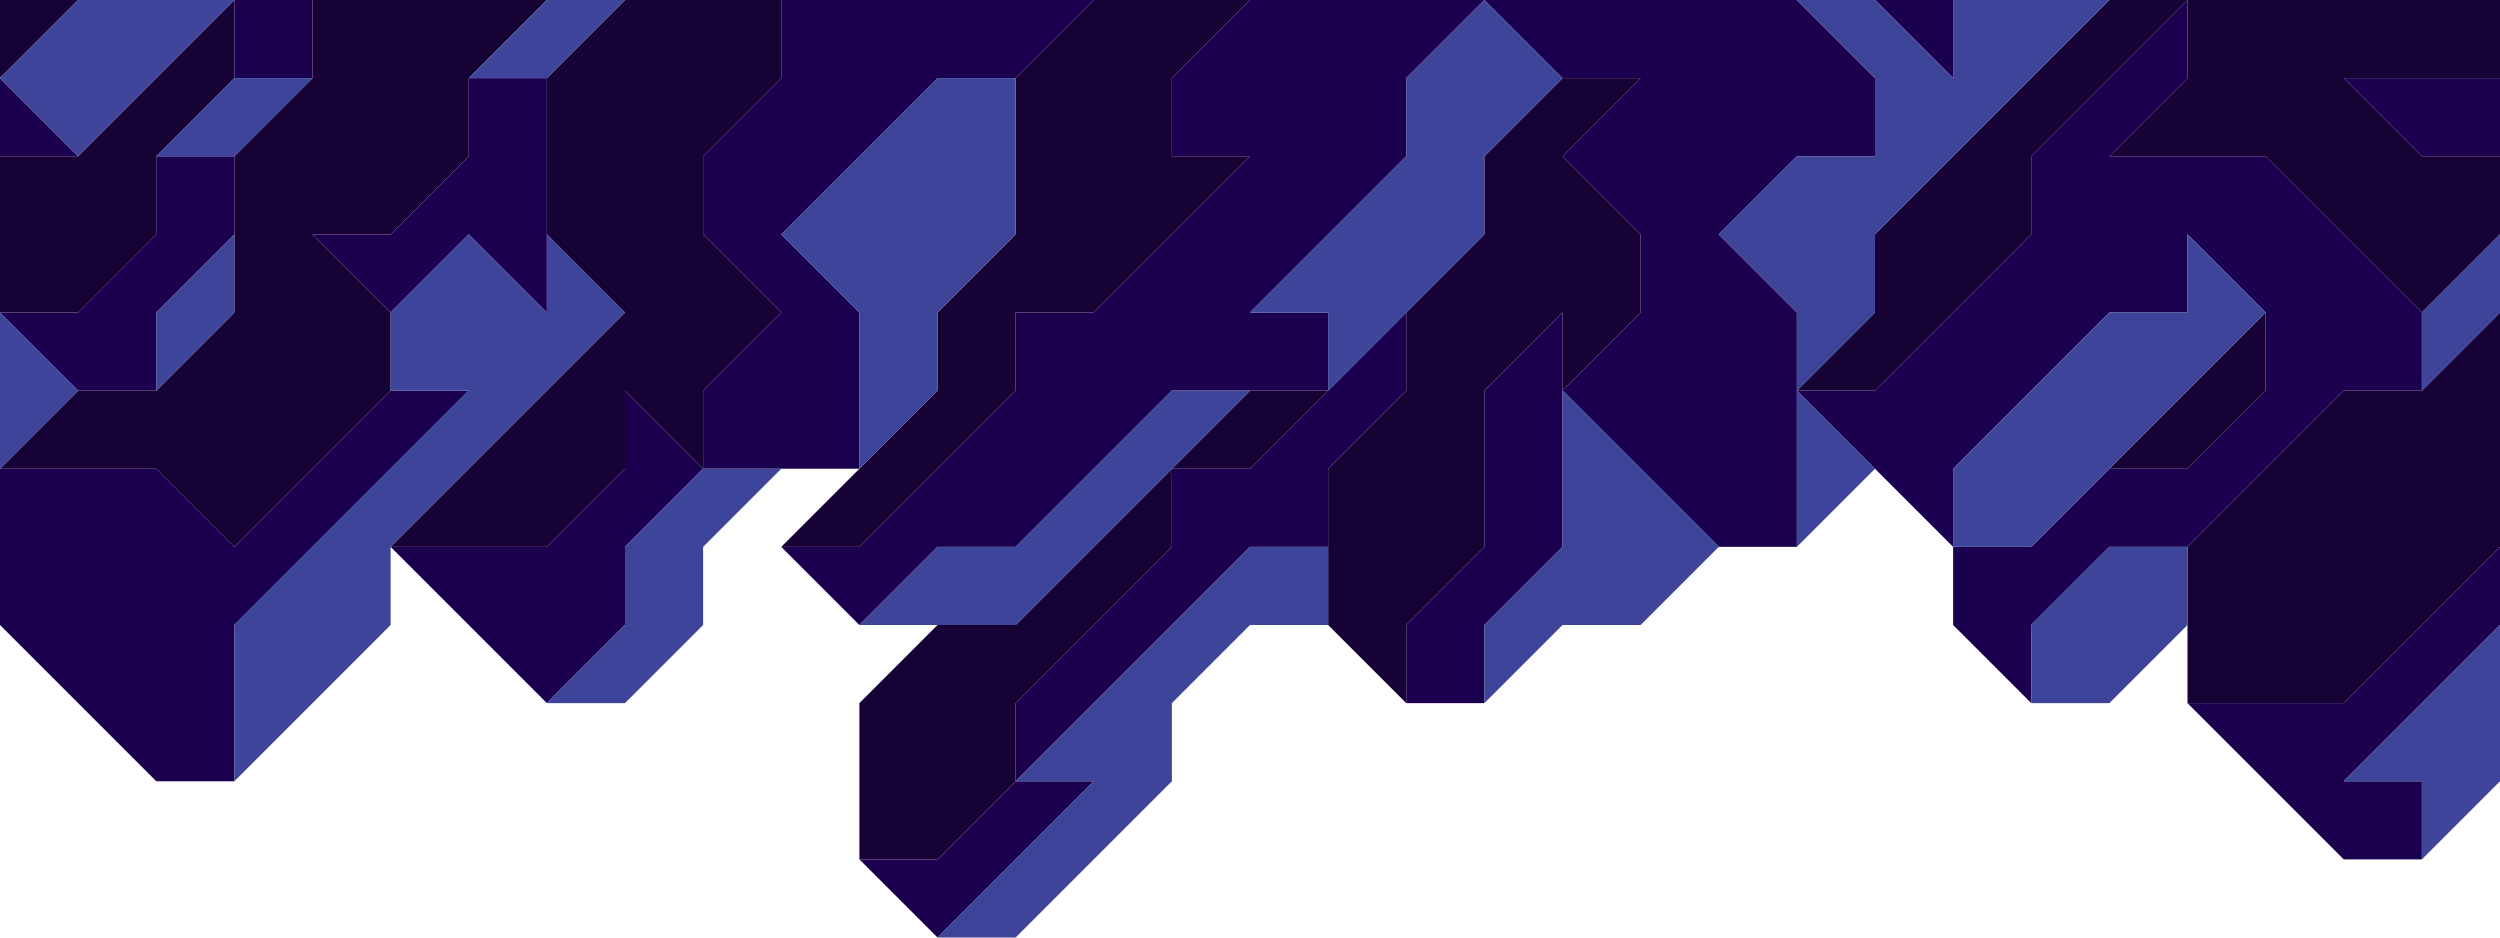
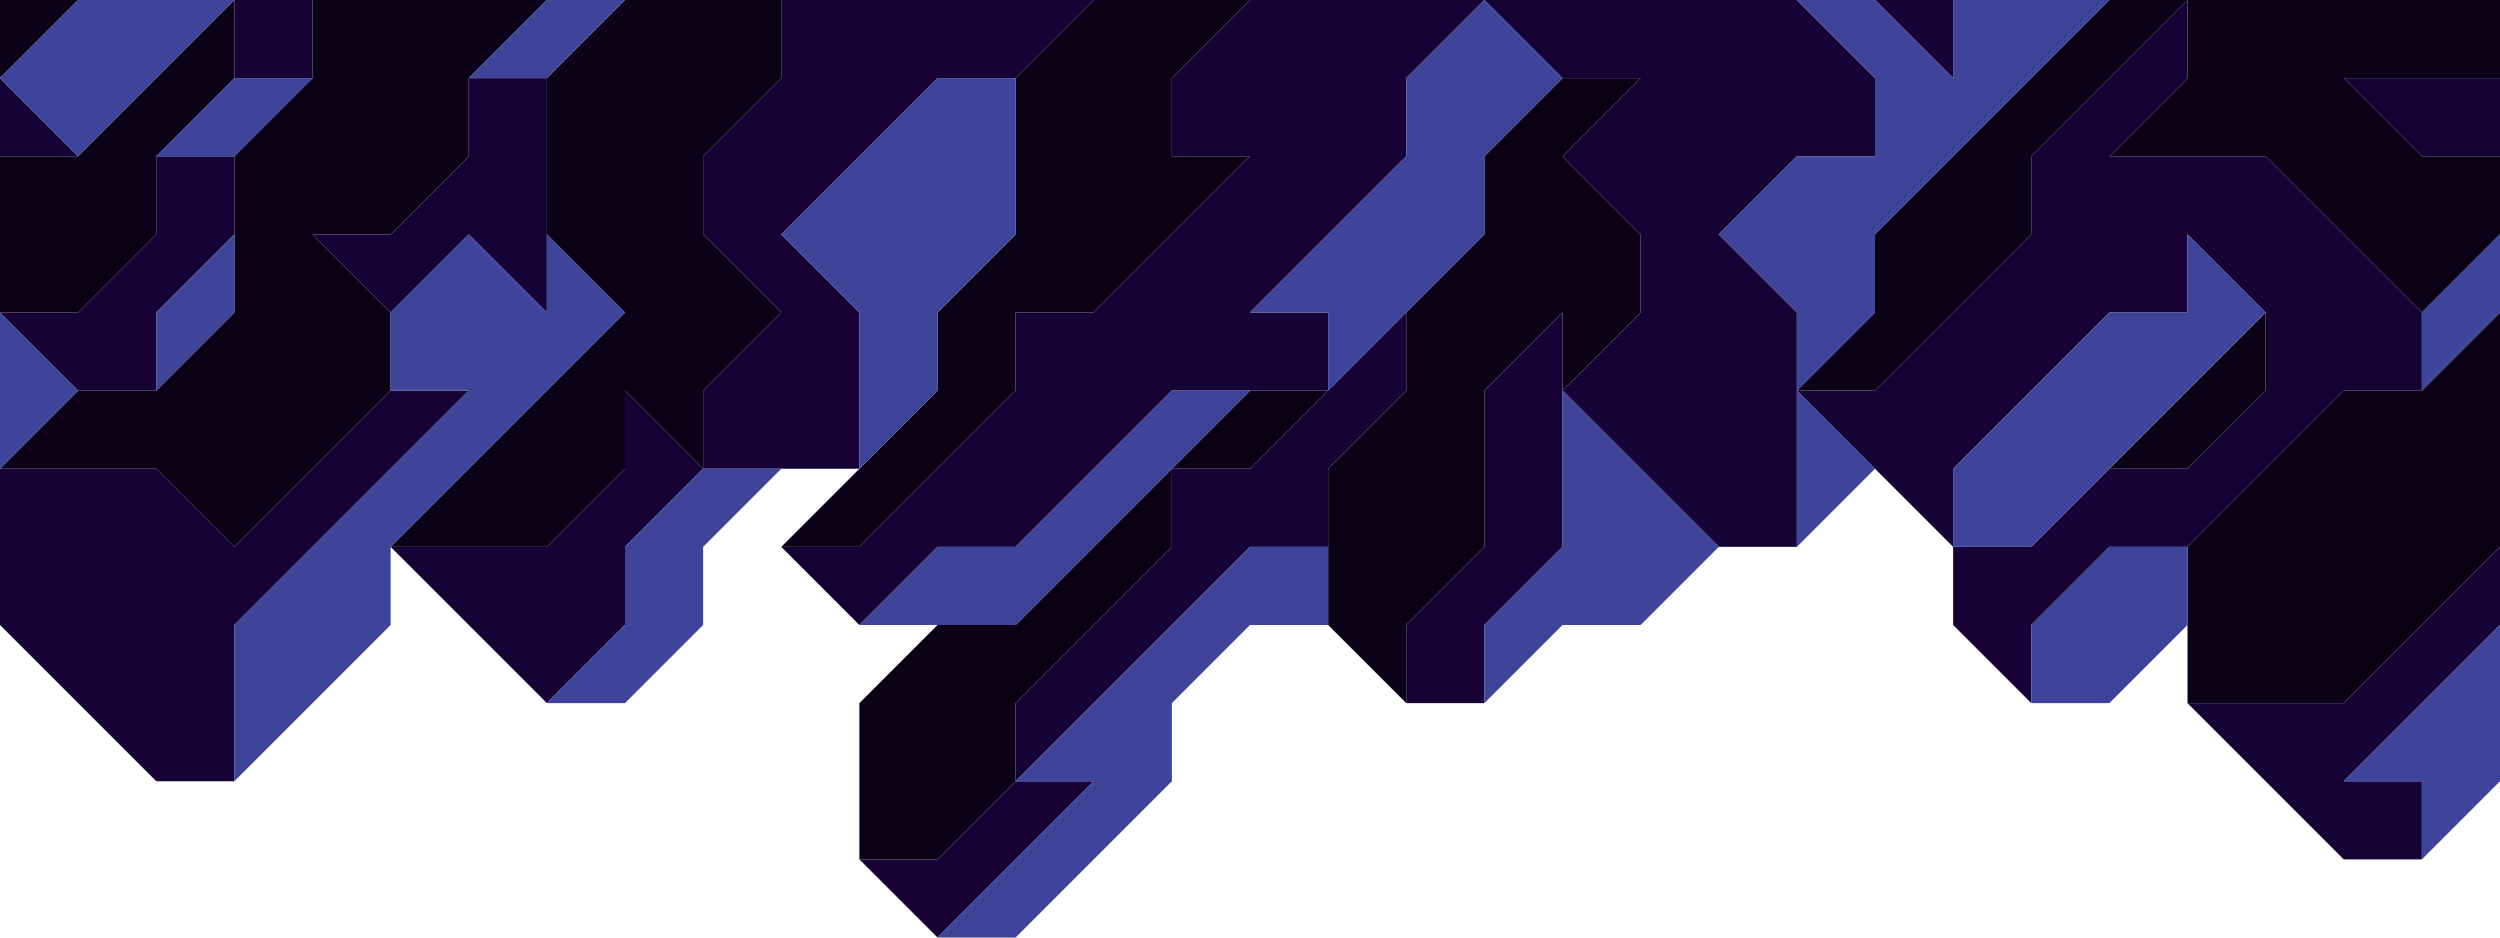
<svg xmlns="http://www.w3.org/2000/svg" style="isolation:isolate" viewBox="0 0 512 192" width="512px" height="192px">
  <defs>
    <clipPath id="_clipPath_maiK7MCLgEpx7gMfbFXQrqmpsegp7GKr">
      <rect width="512" height="192" />
    </clipPath>
  </defs>
  <g clip-path="url(#_clipPath_maiK7MCLgEpx7gMfbFXQrqmpsegp7GKr)">
-     <path d=" M 16 0 L 0 0 L 0 16 L 16 0 L 16 0 L 16 0 L 16 0 L 16 0 L 16 0 L 16 0 L 16 0 L 16 0 L 16 0 L 16 0 L 16 0 L 16 0 L 16 0 L 16 0 L 16 0 Z  M 144 80 L 160 64 L 144 48 L 144 32 L 160 16 L 160 0 L 128 0 L 112 16 L 112 48 L 128 64 L 128 80 L 144 96 L 144 80 L 144 80 L 144 80 L 144 80 L 144 80 L 144 80 L 144 80 L 144 80 L 144 80 L 144 80 L 144 80 Z  M 160 112 L 176 112 L 208 80 L 208 64 L 224 64 L 256 32 L 240 32 L 240 16 L 256 0 L 224 0 L 208 16 L 208 48 L 192 64 L 192 80 L 160 112 L 160 112 L 160 112 L 160 112 L 160 112 L 160 112 L 160 112 L 160 112 L 160 112 L 160 112 L 160 112 L 160 112 L 160 112 L 160 112 L 160 112 L 160 112 Z  M 16 64 L 32 48 L 32 32 L 48 16 L 48 0 L 16 32 L 0 32 L 0 64 L 16 64 L 16 64 L 16 64 L 16 64 L 16 64 L 16 64 L 16 64 L 16 64 L 16 64 L 16 64 L 16 64 L 16 64 L 16 64 L 16 64 L 16 64 Z  M 80 80 L 48 48 L 48 64 L 32 80 L 16 80 L 0 96 L 32 96 L 48 112 L 80 80 L 80 80 L 80 80 L 80 80 L 80 80 L 80 80 L 80 80 L 80 80 L 80 80 L 80 80 L 80 80 L 80 80 L 80 80 L 80 80 Z  M 96 16 L 112 0 L 64 0 L 64 16 L 48 32 L 48 48 L 80 80 L 80 64 L 64 48 L 80 48 L 96 32 L 96 16 L 96 16 L 96 16 L 96 16 L 96 16 L 96 16 L 96 16 L 96 16 L 96 16 L 96 16 L 96 16 L 96 16 Z  M 128 64 L 128 64 L 128 96 L 112 112 L 80 112 L 128 64 L 128 64 L 128 64 L 128 64 L 128 64 L 128 64 L 128 64 L 128 64 L 128 64 L 128 64 L 128 64 L 128 64 Z  M 304 48 L 304 48 L 288 64 L 288 80 L 272 96 L 272 128 L 288 144 L 288 128 L 304 112 L 304 112 L 304 80 L 320 64 L 320 64 L 320 80 L 336 64 L 336 48 L 320 32 L 336 16 L 320 16 L 304 32 L 304 48 L 304 48 L 304 48 L 304 48 L 304 48 L 304 48 L 304 48 Z  M 0 16 L 0 0 L 0 16 L 0 16 L 0 16 L 0 16 L 0 16 L 0 16 L 0 16 L 0 16 L 0 16 L 0 16 Z  M 240 96 L 240 96 L 256 96 L 272 80 L 256 80 L 240 96 L 240 96 L 240 96 L 240 96 L 240 96 L 240 96 L 240 96 L 240 96 L 240 96 Z  M 208 160 L 192 176 L 176 176 L 176 144 L 192 128 L 208 128 L 240 96 L 240 112 L 208 144 L 208 160 L 208 160 L 208 160 L 208 160 L 208 160 L 208 160 L 208 160 L 208 160 Z  M 384 80 L 416 48 L 416 32 L 448 0 L 432 0 L 384 48 L 384 64 L 368 80 L 384 80 L 384 80 L 384 80 L 384 80 L 384 80 Z  M 432 32 L 464 32 L 480 16 L 480 16 L 512 16 L 512 0 L 448 0 L 448 16 L 432 32 L 432 32 L 432 32 L 432 32 Z  M 512 48 L 512 32 L 496 32 L 480 16 L 480 16 L 464 32 L 496 64 L 512 48 L 512 48 L 512 48 Z  M 432 96 L 448 96 L 464 80 L 464 64 L 432 96 L 432 96 Z  M 480 144 L 512 112 L 512 64 L 496 80 L 480 80 L 448 112 L 448 144 L 480 144 Z  M 496 16" fill-rule="evenodd" fill="#170236" />
-     <path d=" M 440.928 40.928 L 432 32 L 448 16 L 448 0 L 416 32 L 416 48 L 384 80 L 384 80 L 368 80 L 400 112 L 400 96 L 400 96 L 384.164 80.164 L 384.164 80.164 L 400 96 L 432 64 L 448 64 L 448 48 L 480 80 L 496 80 L 496 64 L 464 32 L 432 32 L 440.928 40.928 Z  M 288 64 L 288 80 L 272 96 L 272 112 L 256 112 L 208 160 L 208 160 L 208 144 L 240 112 L 240 96 L 256 96 L 288 64 L 288 64 L 288 64 L 288 64 L 288 64 L 288 64 L 288 64 L 288 64 L 288 64 L 288 64 L 288 64 L 288 64 L 288 64 L 288 64 Z  M 336 16 L 320 16 L 304 0 L 368 0 L 384 16 L 384 16 L 384 16 L 384 16 L 384 16 L 384 16 L 384 32 L 368 32 L 352 48 L 368 64 L 368 112 L 352 112 L 320 80 L 336 64 L 336 48 L 320 32 L 336 16 L 336 16 L 336 16 L 336 16 L 336 16 L 336 16 L 336 16 Z  M 176 96 L 176 64 L 160 48 L 192 16 L 208 16 L 224 0 L 160 0 L 160 16 L 144 32 L 144 48 L 160 64 L 144 80 L 144 96 L 176 96 L 176 96 L 176 96 L 176 96 L 176 96 L 176 96 L 176 96 L 176 96 L 176 96 L 176 96 L 176 96 L 176 96 L 176 96 L 176 96 L 176 96 L 176 96 Z  M 16 32 L 0 32 L 0 16 L 16 32 L 16 32 L 16 32 L 16 32 L 16 32 L 16 32 L 16 32 L 16 32 L 16 32 L 16 32 L 16 32 L 16 32 L 16 32 L 16 32 L 16 32 L 16 32 L 16 32 L 16 32 L 16 32 L 16 32 Z  M 96 80 L 48 128 L 48 160 L 32 160 L 0 128 L 0 96 L 32 96 L 48 112 L 80 80 L 96 80 L 96 80 L 96 80 L 96 80 L 96 80 L 96 80 L 96 80 L 96 80 L 96 80 L 96 80 L 96 80 L 96 80 L 96 80 L 96 80 L 96 80 L 96 80 L 96 80 L 96 80 L 96 80 Z  M 112 16 L 96 16 L 96 32 L 80 48 L 64 48 L 80 64 L 96 48 L 112 64 L 112 16 L 112 16 L 112 16 L 112 16 L 112 16 L 112 16 L 112 16 L 112 16 L 112 16 L 112 16 L 112 16 L 112 16 L 112 16 L 112 16 L 112 16 L 112 16 L 112 16 L 112 16 Z  M 128 80 L 128 96 L 112 112 L 80 112 L 112 144 L 128 128 L 128 112 L 144 96 L 128 80 L 128 80 L 128 80 L 128 80 L 128 80 L 128 80 L 128 80 L 128 80 L 128 80 L 128 80 L 128 80 L 128 80 L 128 80 L 128 80 L 128 80 L 128 80 L 128 80 Z  M 208 64 L 224 64 L 224 64 L 224 64 L 224 64 L 224 64 L 224 64 L 224 64 L 224 64 L 224 64 L 224 64 L 224 64 L 256 32 L 240 32 L 240 16 L 256 0 L 304 0 L 288 16 L 288 32 L 256 64 L 272 64 L 272 80 L 240 80 L 208 112 L 192 112 L 176 128 L 160 112 L 176 112 L 208 80 L 208 64 L 208 64 L 208 64 L 208 64 L 208 64 Z  M 48 32 L 32 32 L 32 48 L 16 64 L 0 64 L 16 80 L 32 80 L 32 64 L 48 48 L 48 32 L 48 32 L 48 32 L 48 32 L 48 32 L 48 32 L 48 32 L 48 32 L 48 32 L 48 32 L 48 32 L 48 32 L 48 32 L 48 32 L 48 32 L 48 32 L 48 32 L 48 32 L 48 32 L 48 32 Z  M 304 144 L 288 144 L 288 128 L 304 112 L 304 80 L 320 64 L 320 112 L 304 128 L 304 144 L 304 144 L 304 144 L 304 144 L 304 144 L 304 144 L 304 144 L 304 144 L 304 144 L 304 144 L 304 144 L 304 144 L 304 144 Z  M 400 0 L 384 0 L 400 16 L 400 0 L 400 0 L 400 0 L 400 0 L 400 0 L 400 0 L 400 0 L 400 0 L 400 0 L 400 0 L 400 0 Z  M 512 32 L 512 16 L 480 16 L 496 32 L 512 32 L 512 32 L 512 32 L 512 32 L 512 32 L 512 32 L 512 32 L 512 32 L 512 32 L 512 32 Z  M 64 0 L 64 16 L 48 16 L 48 0 L 64 0 L 64 0 L 64 0 L 64 0 L 64 0 L 64 0 L 64 0 L 64 0 L 64 0 Z  M 416 128 L 432 112 L 448 112 L 480 80 L 464 64 L 464 80 L 448 96 L 432 96 L 416 112 L 400 112 L 400 128 L 416 144 L 416 128 L 416 128 L 416 128 L 416 128 L 416 128 L 416 128 L 416 128 L 416 128 Z  M 496 176 L 496 160 L 480 160 L 512 128 L 512 112 L 480 144 L 448 144 L 480 176 L 496 176 L 496 176 L 496 176 L 496 176 L 496 176 L 496 176 Z  M 224 160 L 192 192 L 176 176 L 192 176 L 208 160 L 208 160 L 224 160 L 224 160 L 224 160 L 224 160 Z " fill-rule="evenodd" fill="#1c0050" />
+     <path d=" M 16 0 L 0 0 L 0 16 L 16 0 L 16 0 L 16 0 L 16 0 L 16 0 L 16 0 L 16 0 L 16 0 L 16 0 L 16 0 L 16 0 L 16 0 L 16 0 L 16 0 L 16 0 L 16 0 Z  M 144 80 L 160 64 L 144 48 L 144 32 L 160 16 L 160 0 L 128 0 L 112 16 L 112 48 L 128 64 L 128 80 L 144 96 L 144 80 L 144 80 L 144 80 L 144 80 L 144 80 L 144 80 L 144 80 L 144 80 L 144 80 L 144 80 L 144 80 Z  M 160 112 L 176 112 L 208 80 L 208 64 L 224 64 L 256 32 L 240 32 L 240 16 L 256 0 L 224 0 L 208 16 L 208 48 L 192 64 L 192 80 L 160 112 L 160 112 L 160 112 L 160 112 L 160 112 L 160 112 L 160 112 L 160 112 L 160 112 L 160 112 L 160 112 L 160 112 L 160 112 L 160 112 L 160 112 L 160 112 Z  M 16 64 L 32 48 L 32 32 L 48 16 L 48 0 L 16 32 L 0 32 L 0 64 L 16 64 L 16 64 L 16 64 L 16 64 L 16 64 L 16 64 L 16 64 L 16 64 L 16 64 L 16 64 L 16 64 L 16 64 L 16 64 L 16 64 L 16 64 Z  M 80 80 L 48 48 L 48 64 L 32 80 L 16 80 L 0 96 L 32 96 L 48 112 L 80 80 L 80 80 L 80 80 L 80 80 L 80 80 L 80 80 L 80 80 L 80 80 L 80 80 L 80 80 L 80 80 L 80 80 L 80 80 L 80 80 Z  M 96 16 L 112 0 L 64 0 L 64 16 L 48 32 L 48 48 L 80 80 L 80 64 L 64 48 L 80 48 L 96 32 L 96 16 L 96 16 L 96 16 L 96 16 L 96 16 L 96 16 L 96 16 L 96 16 L 96 16 L 96 16 L 96 16 L 96 16 Z  M 128 64 L 128 64 L 128 96 L 112 112 L 80 112 L 128 64 L 128 64 L 128 64 L 128 64 L 128 64 L 128 64 L 128 64 L 128 64 L 128 64 L 128 64 L 128 64 L 128 64 Z  M 304 48 L 304 48 L 288 64 L 288 80 L 272 96 L 272 128 L 288 144 L 288 128 L 304 112 L 304 112 L 304 80 L 320 64 L 320 64 L 320 80 L 336 64 L 336 48 L 320 32 L 336 16 L 320 16 L 304 32 L 304 48 L 304 48 L 304 48 L 304 48 L 304 48 L 304 48 L 304 48 Z  M 0 16 L 0 0 L 0 16 L 0 16 L 0 16 L 0 16 L 0 16 L 0 16 L 0 16 L 0 16 L 0 16 L 0 16 Z  M 240 96 L 240 96 L 256 96 L 272 80 L 256 80 L 240 96 L 240 96 L 240 96 L 240 96 L 240 96 L 240 96 L 240 96 L 240 96 L 240 96 Z  M 208 160 L 192 176 L 176 176 L 176 144 L 192 128 L 208 128 L 240 96 L 240 112 L 208 144 L 208 160 L 208 160 L 208 160 L 208 160 L 208 160 L 208 160 L 208 160 L 208 160 Z  M 384 80 L 416 48 L 416 32 L 448 0 L 432 0 L 384 48 L 384 64 L 368 80 L 384 80 L 384 80 L 384 80 L 384 80 L 384 80 Z  M 432 32 L 464 32 L 480 16 L 480 16 L 512 16 L 512 0 L 448 0 L 448 16 L 432 32 L 432 32 L 432 32 L 432 32 Z  M 512 48 L 512 32 L 496 32 L 480 16 L 480 16 L 464 32 L 496 64 L 512 48 L 512 48 L 512 48 Z  M 432 96 L 448 96 L 464 80 L 464 64 L 432 96 L 432 96 Z  M 480 144 L 512 112 L 512 64 L 496 80 L 480 80 L 448 112 L 448 144 L 480 144 Z  M 496 16" fill-rule="evenodd" fill="#0c0218" />
+     <path d=" M 440.928 40.928 L 432 32 L 448 16 L 448 0 L 416 32 L 416 48 L 384 80 L 384 80 L 368 80 L 400 112 L 400 96 L 400 96 L 384.164 80.164 L 384.164 80.164 L 400 96 L 432 64 L 448 64 L 448 48 L 480 80 L 496 80 L 496 64 L 464 32 L 432 32 L 440.928 40.928 Z  M 288 64 L 288 80 L 272 96 L 272 112 L 256 112 L 208 160 L 208 160 L 208 144 L 240 112 L 240 96 L 256 96 L 288 64 L 288 64 L 288 64 L 288 64 L 288 64 L 288 64 L 288 64 L 288 64 L 288 64 L 288 64 L 288 64 L 288 64 L 288 64 L 288 64 Z  M 336 16 L 320 16 L 304 0 L 368 0 L 384 16 L 384 16 L 384 16 L 384 16 L 384 16 L 384 16 L 384 32 L 368 32 L 352 48 L 368 64 L 368 112 L 352 112 L 320 80 L 336 64 L 336 48 L 320 32 L 336 16 L 336 16 L 336 16 L 336 16 L 336 16 L 336 16 L 336 16 Z  M 176 96 L 176 64 L 160 48 L 192 16 L 208 16 L 224 0 L 160 0 L 160 16 L 144 32 L 144 48 L 160 64 L 144 80 L 144 96 L 176 96 L 176 96 L 176 96 L 176 96 L 176 96 L 176 96 L 176 96 L 176 96 L 176 96 L 176 96 L 176 96 L 176 96 L 176 96 L 176 96 L 176 96 L 176 96 Z  M 16 32 L 0 32 L 0 16 L 16 32 L 16 32 L 16 32 L 16 32 L 16 32 L 16 32 L 16 32 L 16 32 L 16 32 L 16 32 L 16 32 L 16 32 L 16 32 L 16 32 L 16 32 L 16 32 L 16 32 L 16 32 L 16 32 L 16 32 Z  M 96 80 L 48 128 L 48 160 L 32 160 L 0 128 L 0 96 L 32 96 L 48 112 L 80 80 L 96 80 L 96 80 L 96 80 L 96 80 L 96 80 L 96 80 L 96 80 L 96 80 L 96 80 L 96 80 L 96 80 L 96 80 L 96 80 L 96 80 L 96 80 L 96 80 L 96 80 L 96 80 L 96 80 Z  M 112 16 L 96 16 L 96 32 L 80 48 L 64 48 L 80 64 L 96 48 L 112 64 L 112 16 L 112 16 L 112 16 L 112 16 L 112 16 L 112 16 L 112 16 L 112 16 L 112 16 L 112 16 L 112 16 L 112 16 L 112 16 L 112 16 L 112 16 L 112 16 L 112 16 L 112 16 Z  M 128 80 L 128 96 L 112 112 L 80 112 L 112 144 L 128 128 L 128 112 L 144 96 L 128 80 L 128 80 L 128 80 L 128 80 L 128 80 L 128 80 L 128 80 L 128 80 L 128 80 L 128 80 L 128 80 L 128 80 L 128 80 L 128 80 L 128 80 L 128 80 L 128 80 Z  M 208 64 L 224 64 L 224 64 L 224 64 L 224 64 L 224 64 L 224 64 L 224 64 L 224 64 L 224 64 L 224 64 L 224 64 L 256 32 L 240 32 L 240 16 L 256 0 L 304 0 L 288 16 L 288 32 L 256 64 L 272 64 L 272 80 L 240 80 L 208 112 L 192 112 L 176 128 L 160 112 L 176 112 L 208 80 L 208 64 L 208 64 L 208 64 L 208 64 L 208 64 Z  M 48 32 L 32 32 L 32 48 L 16 64 L 0 64 L 16 80 L 32 80 L 32 64 L 48 48 L 48 32 L 48 32 L 48 32 L 48 32 L 48 32 L 48 32 L 48 32 L 48 32 L 48 32 L 48 32 L 48 32 L 48 32 L 48 32 L 48 32 L 48 32 L 48 32 L 48 32 L 48 32 L 48 32 L 48 32 Z  M 304 144 L 288 144 L 288 128 L 304 112 L 304 80 L 320 64 L 320 112 L 304 128 L 304 144 L 304 144 L 304 144 L 304 144 L 304 144 L 304 144 L 304 144 L 304 144 L 304 144 L 304 144 L 304 144 L 304 144 L 304 144 Z  M 400 0 L 384 0 L 400 16 L 400 0 L 400 0 L 400 0 L 400 0 L 400 0 L 400 0 L 400 0 L 400 0 L 400 0 L 400 0 L 400 0 Z  M 512 32 L 512 16 L 480 16 L 496 32 L 512 32 L 512 32 L 512 32 L 512 32 L 512 32 L 512 32 L 512 32 L 512 32 L 512 32 L 512 32 Z  M 64 0 L 64 16 L 48 16 L 48 0 L 64 0 L 64 0 L 64 0 L 64 0 L 64 0 L 64 0 L 64 0 L 64 0 L 64 0 Z  M 416 128 L 432 112 L 448 112 L 480 80 L 464 64 L 464 80 L 448 96 L 432 96 L 416 112 L 400 112 L 400 128 L 416 144 L 416 128 L 416 128 L 416 128 L 416 128 L 416 128 L 416 128 L 416 128 L 416 128 Z  M 496 176 L 496 160 L 480 160 L 512 128 L 512 112 L 480 144 L 448 144 L 480 176 L 496 176 L 496 176 L 496 176 L 496 176 L 496 176 L 496 176 Z  M 224 160 L 192 192 L 176 176 L 192 176 L 208 160 L 208 160 L 224 160 L 224 160 L 224 160 L 224 160 Z " fill-rule="evenodd" fill="#170236" />
    <path d=" M 208 48 L 192 64 L 192 80 L 176 96 L 176 64 L 160 48 L 192 16 L 208 16 L 208 48 L 208 48 L 208 48 L 208 48 L 208 48 L 208 48 L 208 48 L 208 48 L 208 48 L 208 48 L 208 48 Z  M 240 80 L 208 112 L 192 112 L 176 128 L 208 128 L 256 80 L 240 80 L 240 80 L 240 80 L 240 80 L 240 80 L 240 80 L 240 80 L 240 80 L 240 80 L 240 80 Z  M 0 64 L 16 80 L 0 96 L 0 64 L 0 64 L 0 64 L 0 64 L 0 64 L 0 64 L 0 64 L 0 64 L 0 64 L 0 64 L 0 64 L 0 64 L 0 64 L 0 64 L 0 64 L 0 64 Z  M 112 16 L 128 0 L 112 0 L 96 16 L 112 16 L 112 16 L 112 16 L 112 16 L 112 16 L 112 16 L 112 16 L 112 16 L 112 16 L 112 16 L 112 16 L 112 16 L 112 16 L 112 16 L 112 16 Z  M 32 80 L 48 64 L 48 48 L 32 64 L 32 80 L 32 80 L 32 80 L 32 80 L 32 80 L 32 80 L 32 80 L 32 80 L 32 80 L 32 80 L 32 80 L 32 80 L 32 80 L 32 80 Z  M 48 0 L 16 0 L 0 16 L 16 32 L 48 0 L 48 0 L 48 0 L 48 0 L 48 0 L 48 0 L 48 0 L 48 0 L 48 0 L 48 0 L 48 0 L 48 0 L 48 0 L 48 0 L 48 0 L 48 0 L 48 0 Z  M 128 64 L 80 112 L 80 128 L 48 160 L 48 128 L 96 80 L 80 80 L 80 64 L 96 48 L 112 64 L 112 48 L 128 64 L 128 64 L 128 64 L 128 64 L 128 64 L 128 64 L 128 64 L 128 64 L 128 64 L 128 64 L 128 64 L 128 64 L 128 64 Z  M 48 16 L 32 32 L 48 32 L 64 16 L 48 16 L 48 16 L 48 16 L 48 16 L 48 16 L 48 16 L 48 16 L 48 16 L 48 16 L 48 16 L 48 16 L 48 16 L 48 16 L 48 16 L 48 16 L 48 16 L 48 16 Z  M 160 96 L 144 96 L 128 112 L 128 128 L 112 144 L 128 144 L 144 128 L 144 112 L 160 96 L 160 96 L 160 96 L 160 96 L 160 96 L 160 96 L 160 96 L 160 96 L 160 96 L 160 96 L 160 96 L 160 96 Z  M 272 112 L 272 128 L 256 128 L 240 144 L 240 160 L 208 192 L 192 192 L 224 160 L 208 160 L 256 112 L 272 112 L 272 112 L 272 112 L 272 112 L 272 112 L 272 112 L 272 112 L 272 112 L 272 112 Z  M 304 48 L 304 32 L 320 16 L 304 0 L 288 16 L 288 32 L 256 64 L 272 64 L 272 80 L 304 48 L 304 48 L 304 48 L 304 48 L 304 48 L 304 48 L 304 48 L 304 48 Z  M 352 112 L 336 128 L 320 128 L 304 144 L 304 128 L 320 112 L 320 80 L 352 112 L 352 112 L 352 112 L 352 112 L 352 112 L 352 112 L 352 112 Z  M 384 64 L 384 48 L 432 0 L 400 0 L 400 16 L 384 0 L 368 0 L 384 16 L 384 32 L 368 32 L 352 48 L 368 64 L 368 80 L 384 64 L 384 64 L 384 64 L 384 64 L 384 64 L 384 64 Z  M 368 112 L 384 96 L 368 80 L 368 112 L 368 112 L 368 112 L 368 112 L 368 112 Z  M 400 112 L 400 96 L 432 64 L 448 64 L 448 48 L 464 64 L 416 112 L 400 112 L 400 112 L 400 112 L 400 112 Z  M 448 128 L 448 112 L 432 112 L 416 128 L 416 144 L 432 144 L 448 128 L 448 128 L 448 128 Z  M 512 64 L 512 48 L 496 64 L 496 80 L 512 64 L 512 64 Z  M 512 160 L 496 176 L 496 160 L 480 160 L 512 128 L 512 160 Z " fill-rule="evenodd" fill="#3d4499" />
  </g>
</svg>
